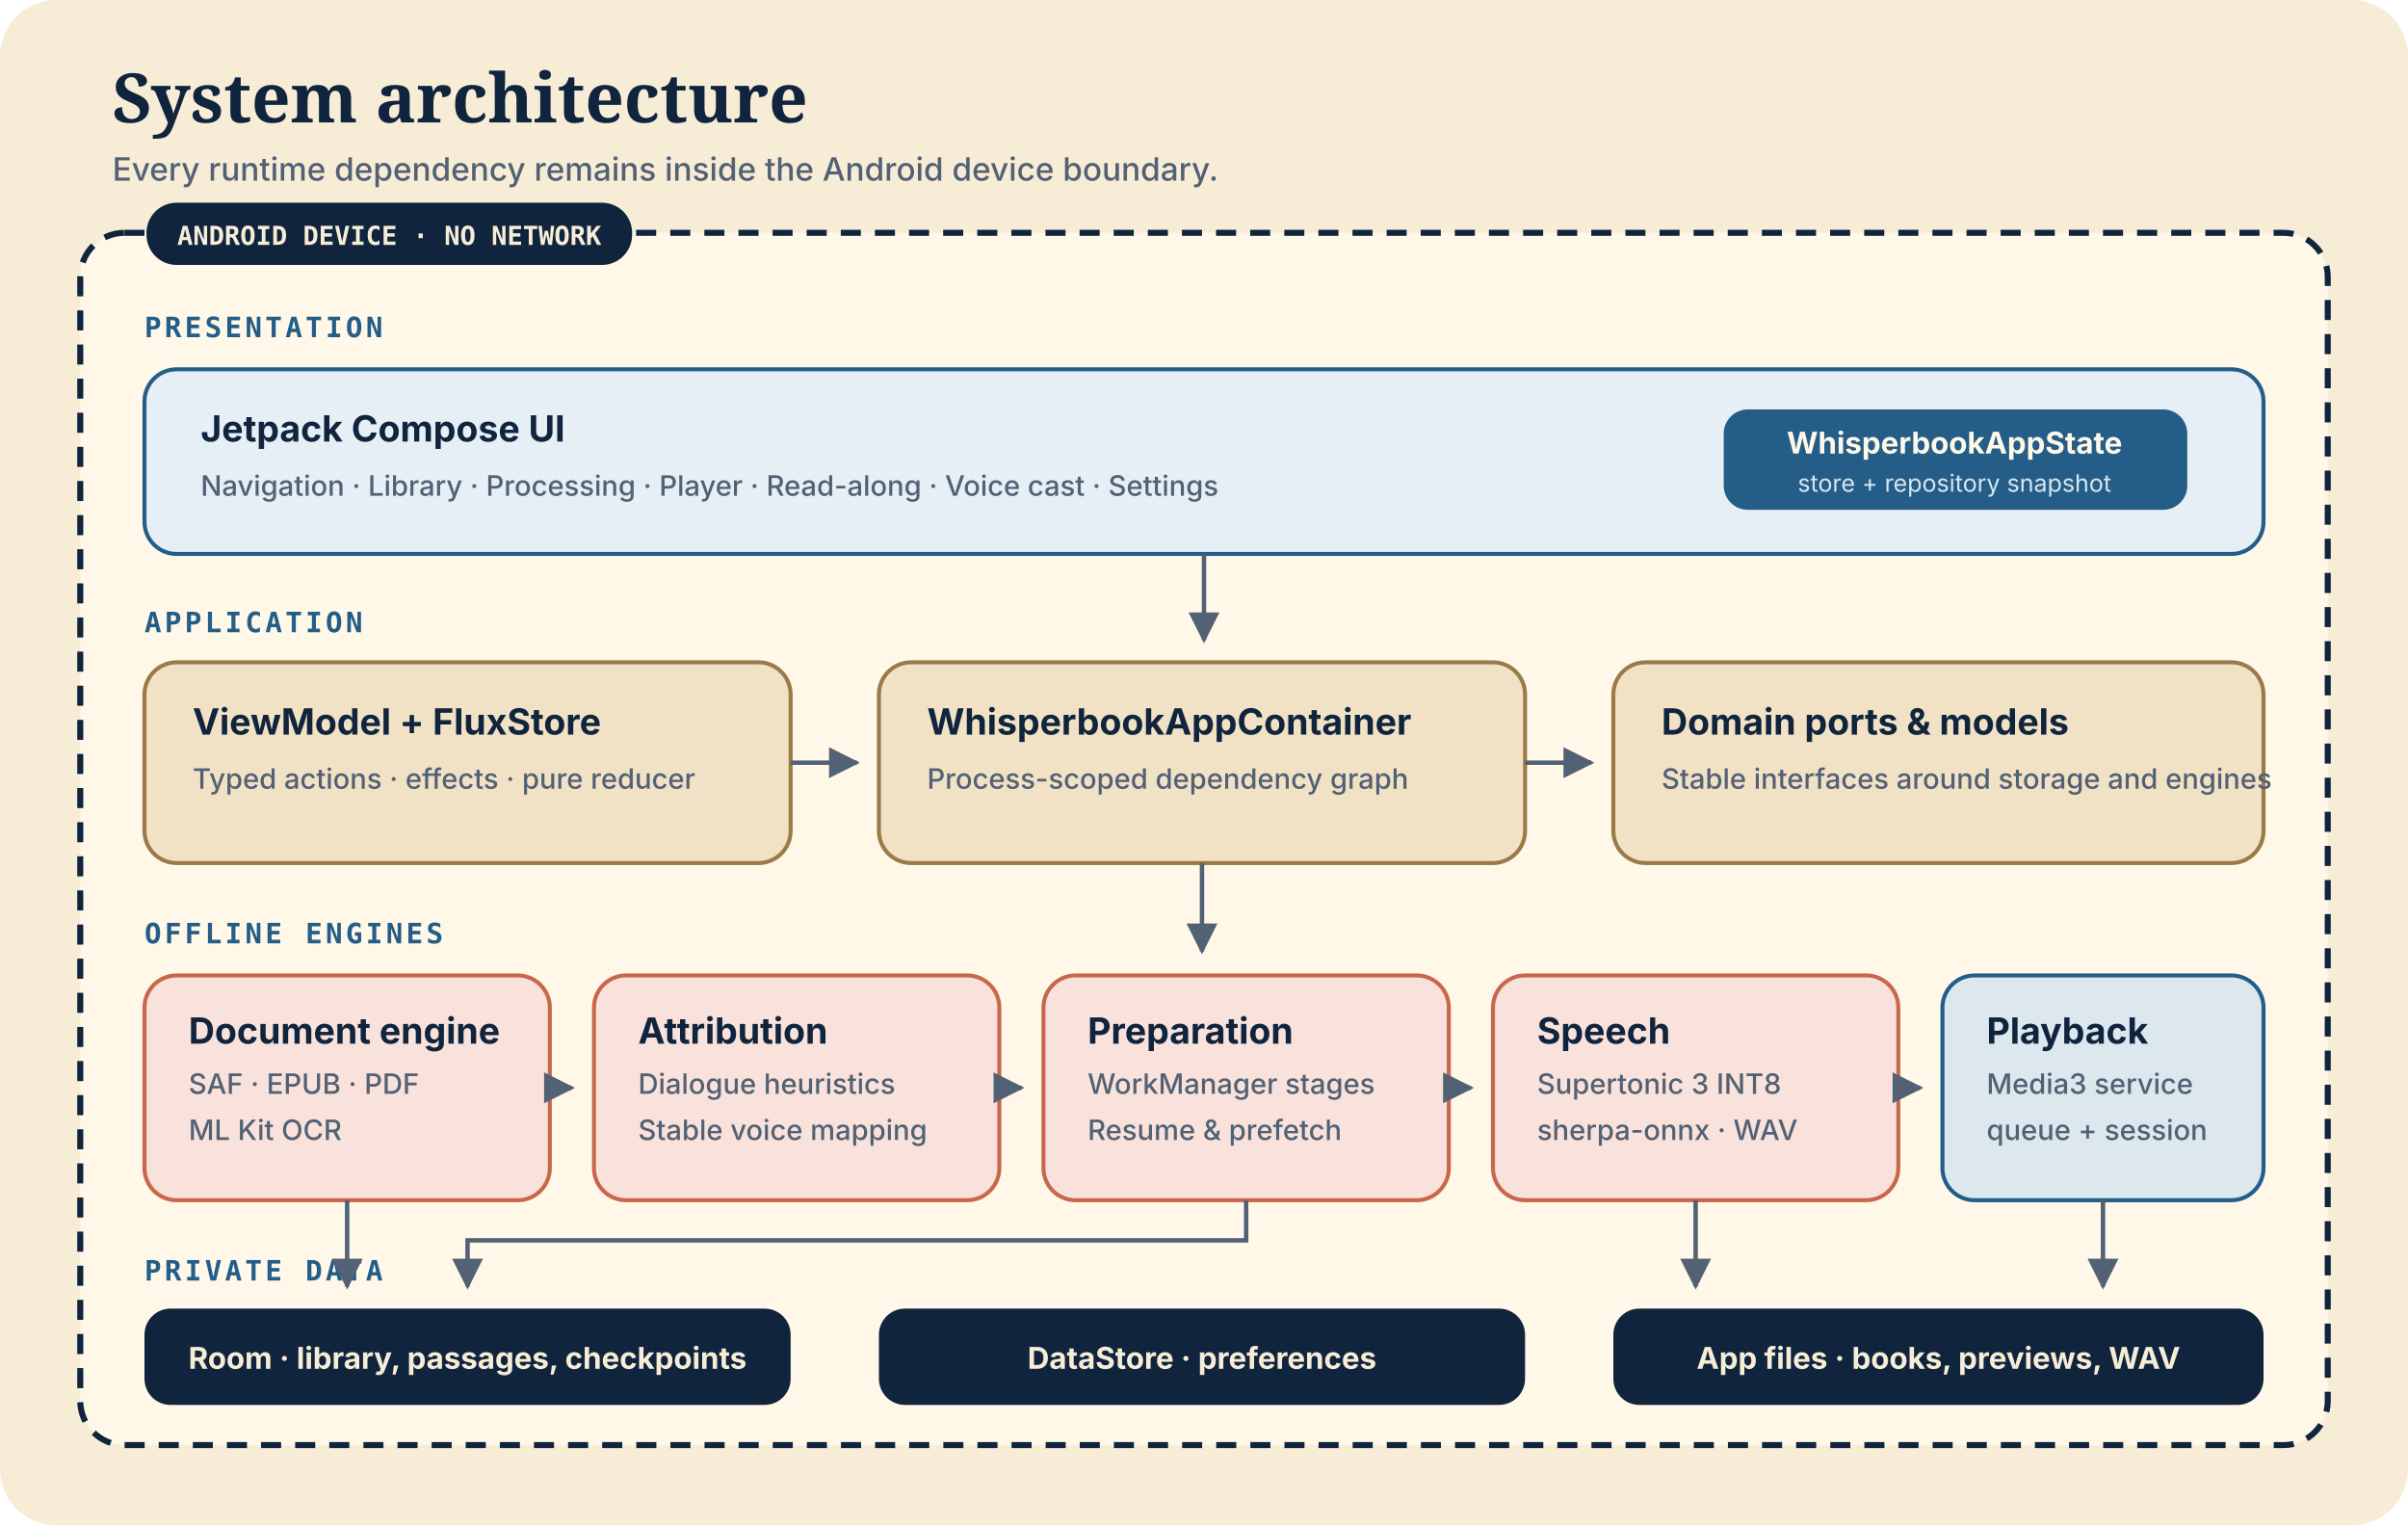
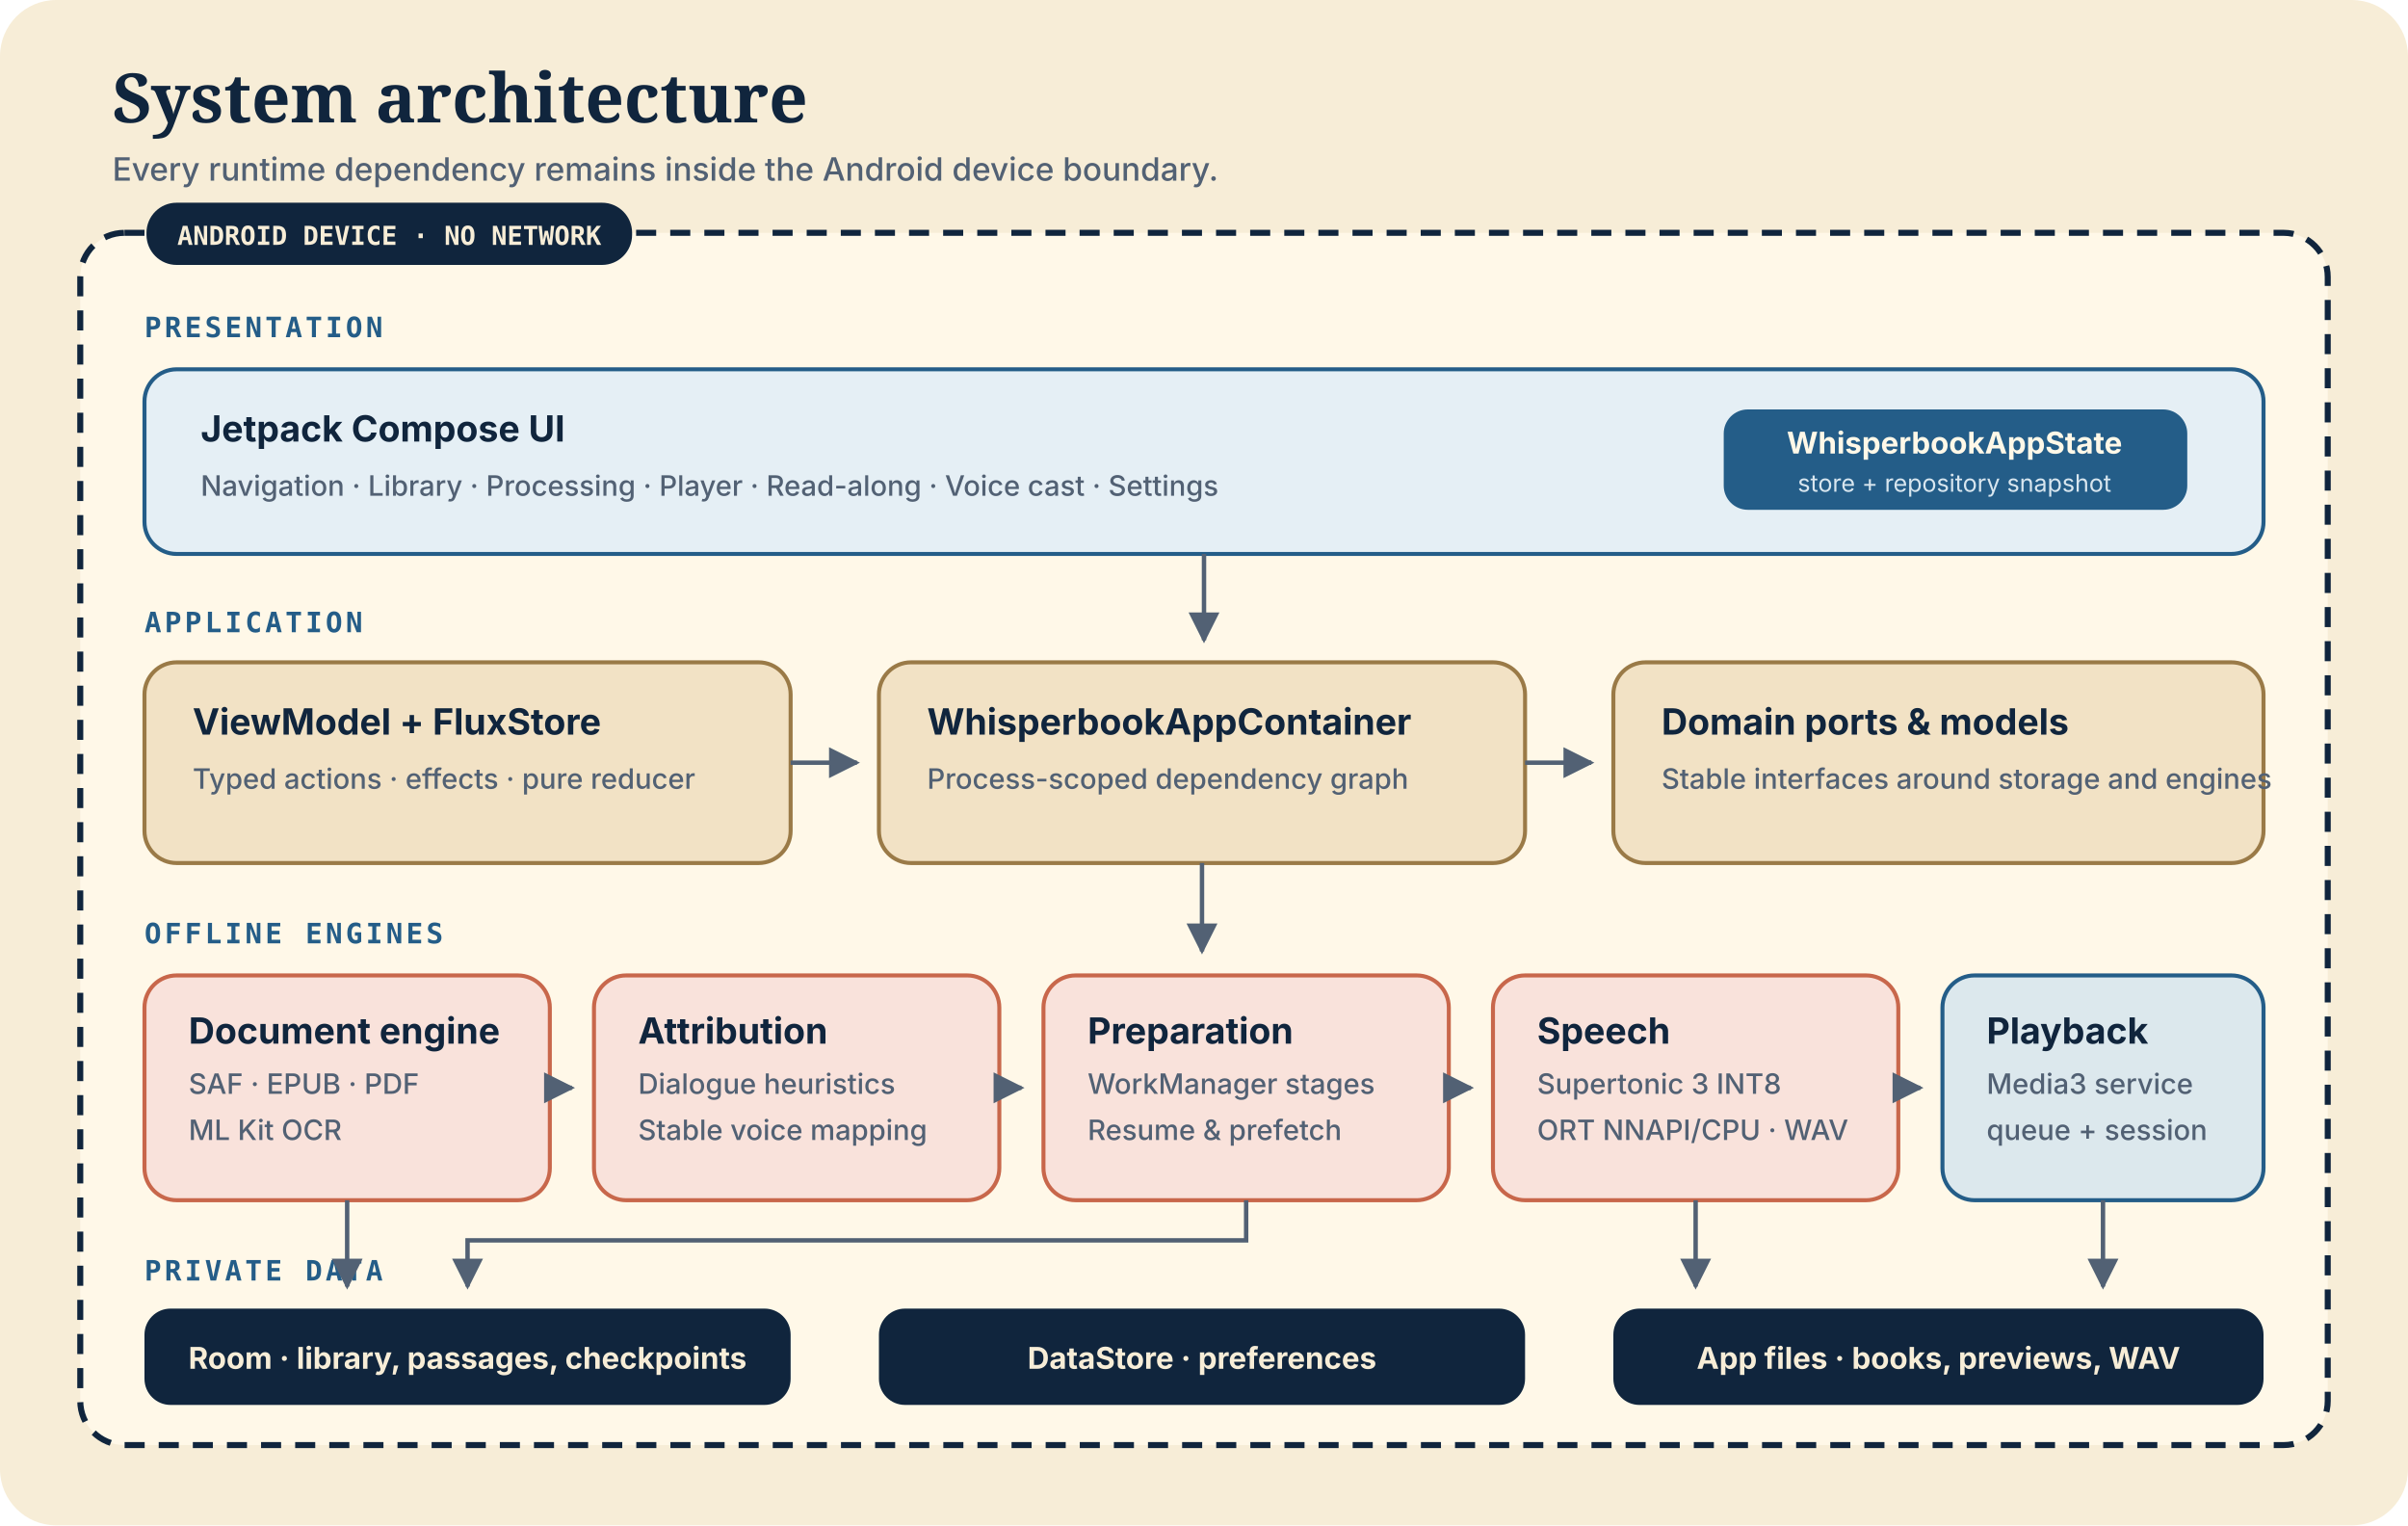
<svg xmlns="http://www.w3.org/2000/svg" width="1200" height="760" viewBox="0 0 1200 760" role="img" aria-labelledby="title desc">
  <defs>
    <marker id="arrow" viewBox="0 0 10 10" refX="9" refY="5" markerWidth="7" markerHeight="7" orient="auto-start-reverse">
      <path d="M0 0L10 5L0 10Z" fill="#526174" />
    </marker>
    <style>
      .title{font:700 34px Georgia,serif;fill:#10253D}.subtitle{font:500 16px -apple-system,BlinkMacSystemFont,"Segoe UI",sans-serif;fill:#526174}.layer{font:700 14px ui-monospace,SFMono-Regular,Menlo,monospace;letter-spacing:1.6px;fill:#245D88}.h{font:700 18px -apple-system,BlinkMacSystemFont,"Segoe UI",sans-serif;fill:#10253D}.b{font:500 14px -apple-system,BlinkMacSystemFont,"Segoe UI",sans-serif;fill:#526174}.edge{fill:none;stroke:#526174;stroke-width:2.2;marker-end:url(#arrow)}
    </style>
  </defs>
  <rect width="1200" height="760" rx="28" fill="#F7EDD7" />
  <text x="56" y="61" class="title">System architecture</text>
  <text x="56" y="90" class="subtitle">Every runtime dependency remains inside the Android device boundary.</text>
  <rect x="40" y="116" width="1120" height="604" rx="22" fill="#FFF8E8" stroke="#10253D" stroke-width="3" stroke-dasharray="10 7" />
  <rect x="73" y="101" width="242" height="31" rx="15" fill="#10253D" />
  <text x="194" y="122" text-anchor="middle" fill="#F7EDD7" font-family="ui-monospace,SFMono-Regular,Menlo,monospace" font-size="13" font-weight="700">ANDROID DEVICE · NO NETWORK</text>
  <text x="72" y="168" class="layer">PRESENTATION</text>
  <rect x="72" y="184" width="1056" height="92" rx="16" fill="#E5EFF5" stroke="#245D88" stroke-width="2" />
  <text x="100" y="220" class="h">Jetpack Compose UI</text>
  <text x="100" y="247" class="b">Navigation · Library · Processing · Player · Read-along · Voice cast · Settings</text>
  <rect x="859" y="204" width="231" height="50" rx="12" fill="#245D88" />
  <text x="974" y="226" text-anchor="middle" fill="#FFF8E8" font-family="-apple-system,BlinkMacSystemFont,'Segoe UI',sans-serif" font-size="15" font-weight="700">WhisperbookAppState</text>
  <text x="974" y="245" text-anchor="middle" fill="#D8E6EF" font-family="-apple-system,BlinkMacSystemFont,'Segoe UI',sans-serif" font-size="12">store + repository snapshot</text>
  <text x="72" y="315" class="layer">APPLICATION</text>
  <rect x="72" y="330" width="322" height="100" rx="16" fill="#F2E2C5" stroke="#9A7A47" stroke-width="2" />
  <text x="96" y="366" class="h">ViewModel + FluxStore</text>
  <text x="96" y="393" class="b">Typed actions · effects · pure reducer</text>
  <rect x="438" y="330" width="322" height="100" rx="16" fill="#F2E2C5" stroke="#9A7A47" stroke-width="2" />
  <text x="462" y="366" class="h">WhisperbookAppContainer</text>
  <text x="462" y="393" class="b">Process-scoped dependency graph</text>
  <rect x="804" y="330" width="324" height="100" rx="16" fill="#F2E2C5" stroke="#9A7A47" stroke-width="2" />
  <text x="828" y="366" class="h">Domain ports &amp; models</text>
  <text x="828" y="393" class="b">Stable interfaces around storage and engines</text>
  <text x="72" y="470" class="layer">OFFLINE ENGINES</text>
  <rect x="72" y="486" width="202" height="112" rx="16" fill="#F9E2DB" stroke="#C8674B" stroke-width="2" />
  <text x="94" y="520" class="h">Document engine</text>
  <text x="94" y="545" class="b">SAF · EPUB · PDF</text>
  <text x="94" y="568" class="b">ML Kit OCR</text>
  <rect x="296" y="486" width="202" height="112" rx="16" fill="#F9E2DB" stroke="#C8674B" stroke-width="2" />
  <text x="318" y="520" class="h">Attribution</text>
  <text x="318" y="545" class="b">Dialogue heuristics</text>
  <text x="318" y="568" class="b">Stable voice mapping</text>
  <rect x="520" y="486" width="202" height="112" rx="16" fill="#F9E2DB" stroke="#C8674B" stroke-width="2" />
  <text x="542" y="520" class="h">Preparation</text>
  <text x="542" y="545" class="b">WorkManager stages</text>
  <text x="542" y="568" class="b">Resume &amp; prefetch</text>
  <rect x="744" y="486" width="202" height="112" rx="16" fill="#F9E2DB" stroke="#C8674B" stroke-width="2" />
  <text x="766" y="520" class="h">Speech</text>
  <text x="766" y="545" class="b">Supertonic 3 INT8</text>
-   <text x="766" y="568" class="b">sherpa-onnx · WAV</text>
+   <text x="766" y="568" class="b">ORT NNAPI/CPU · WAV</text>
  <rect x="968" y="486" width="160" height="112" rx="16" fill="#DCE8ED" stroke="#245D88" stroke-width="2" />
  <text x="990" y="520" class="h">Playback</text>
  <text x="990" y="545" class="b">Media3 service</text>
  <text x="990" y="568" class="b">queue + session</text>
  <text x="72" y="638" class="layer">PRIVATE DATA</text>
  <rect x="72" y="652" width="322" height="48" rx="13" fill="#10253D" />
  <text x="233" y="682" text-anchor="middle" fill="#F7EDD7" font-family="-apple-system,BlinkMacSystemFont,'Segoe UI',sans-serif" font-size="15" font-weight="700">Room · library, passages, checkpoints</text>
  <rect x="438" y="652" width="322" height="48" rx="13" fill="#10253D" />
  <text x="599" y="682" text-anchor="middle" fill="#F7EDD7" font-family="-apple-system,BlinkMacSystemFont,'Segoe UI',sans-serif" font-size="15" font-weight="700">DataStore · preferences</text>
  <rect x="804" y="652" width="324" height="48" rx="13" fill="#10253D" />
  <text x="966" y="682" text-anchor="middle" fill="#F7EDD7" font-family="-apple-system,BlinkMacSystemFont,'Segoe UI',sans-serif" font-size="15" font-weight="700">App files · books, previews, WAV</text>
  <path class="edge" d="M600 276V319" />
  <path class="edge" d="M394 380H427" />
  <path class="edge" d="M760 380H793" />
  <path class="edge" d="M599 430V474" />
  <path class="edge" d="M274 542H285" />
  <path class="edge" d="M498 542H509" />
  <path class="edge" d="M722 542H733" />
  <path class="edge" d="M946 542H957" />
  <path class="edge" d="M173 598V641" />
  <path class="edge" d="M621 598V618H233V641" />
  <path class="edge" d="M845 598V641" />
  <path class="edge" d="M1048 598V641" />
</svg>
